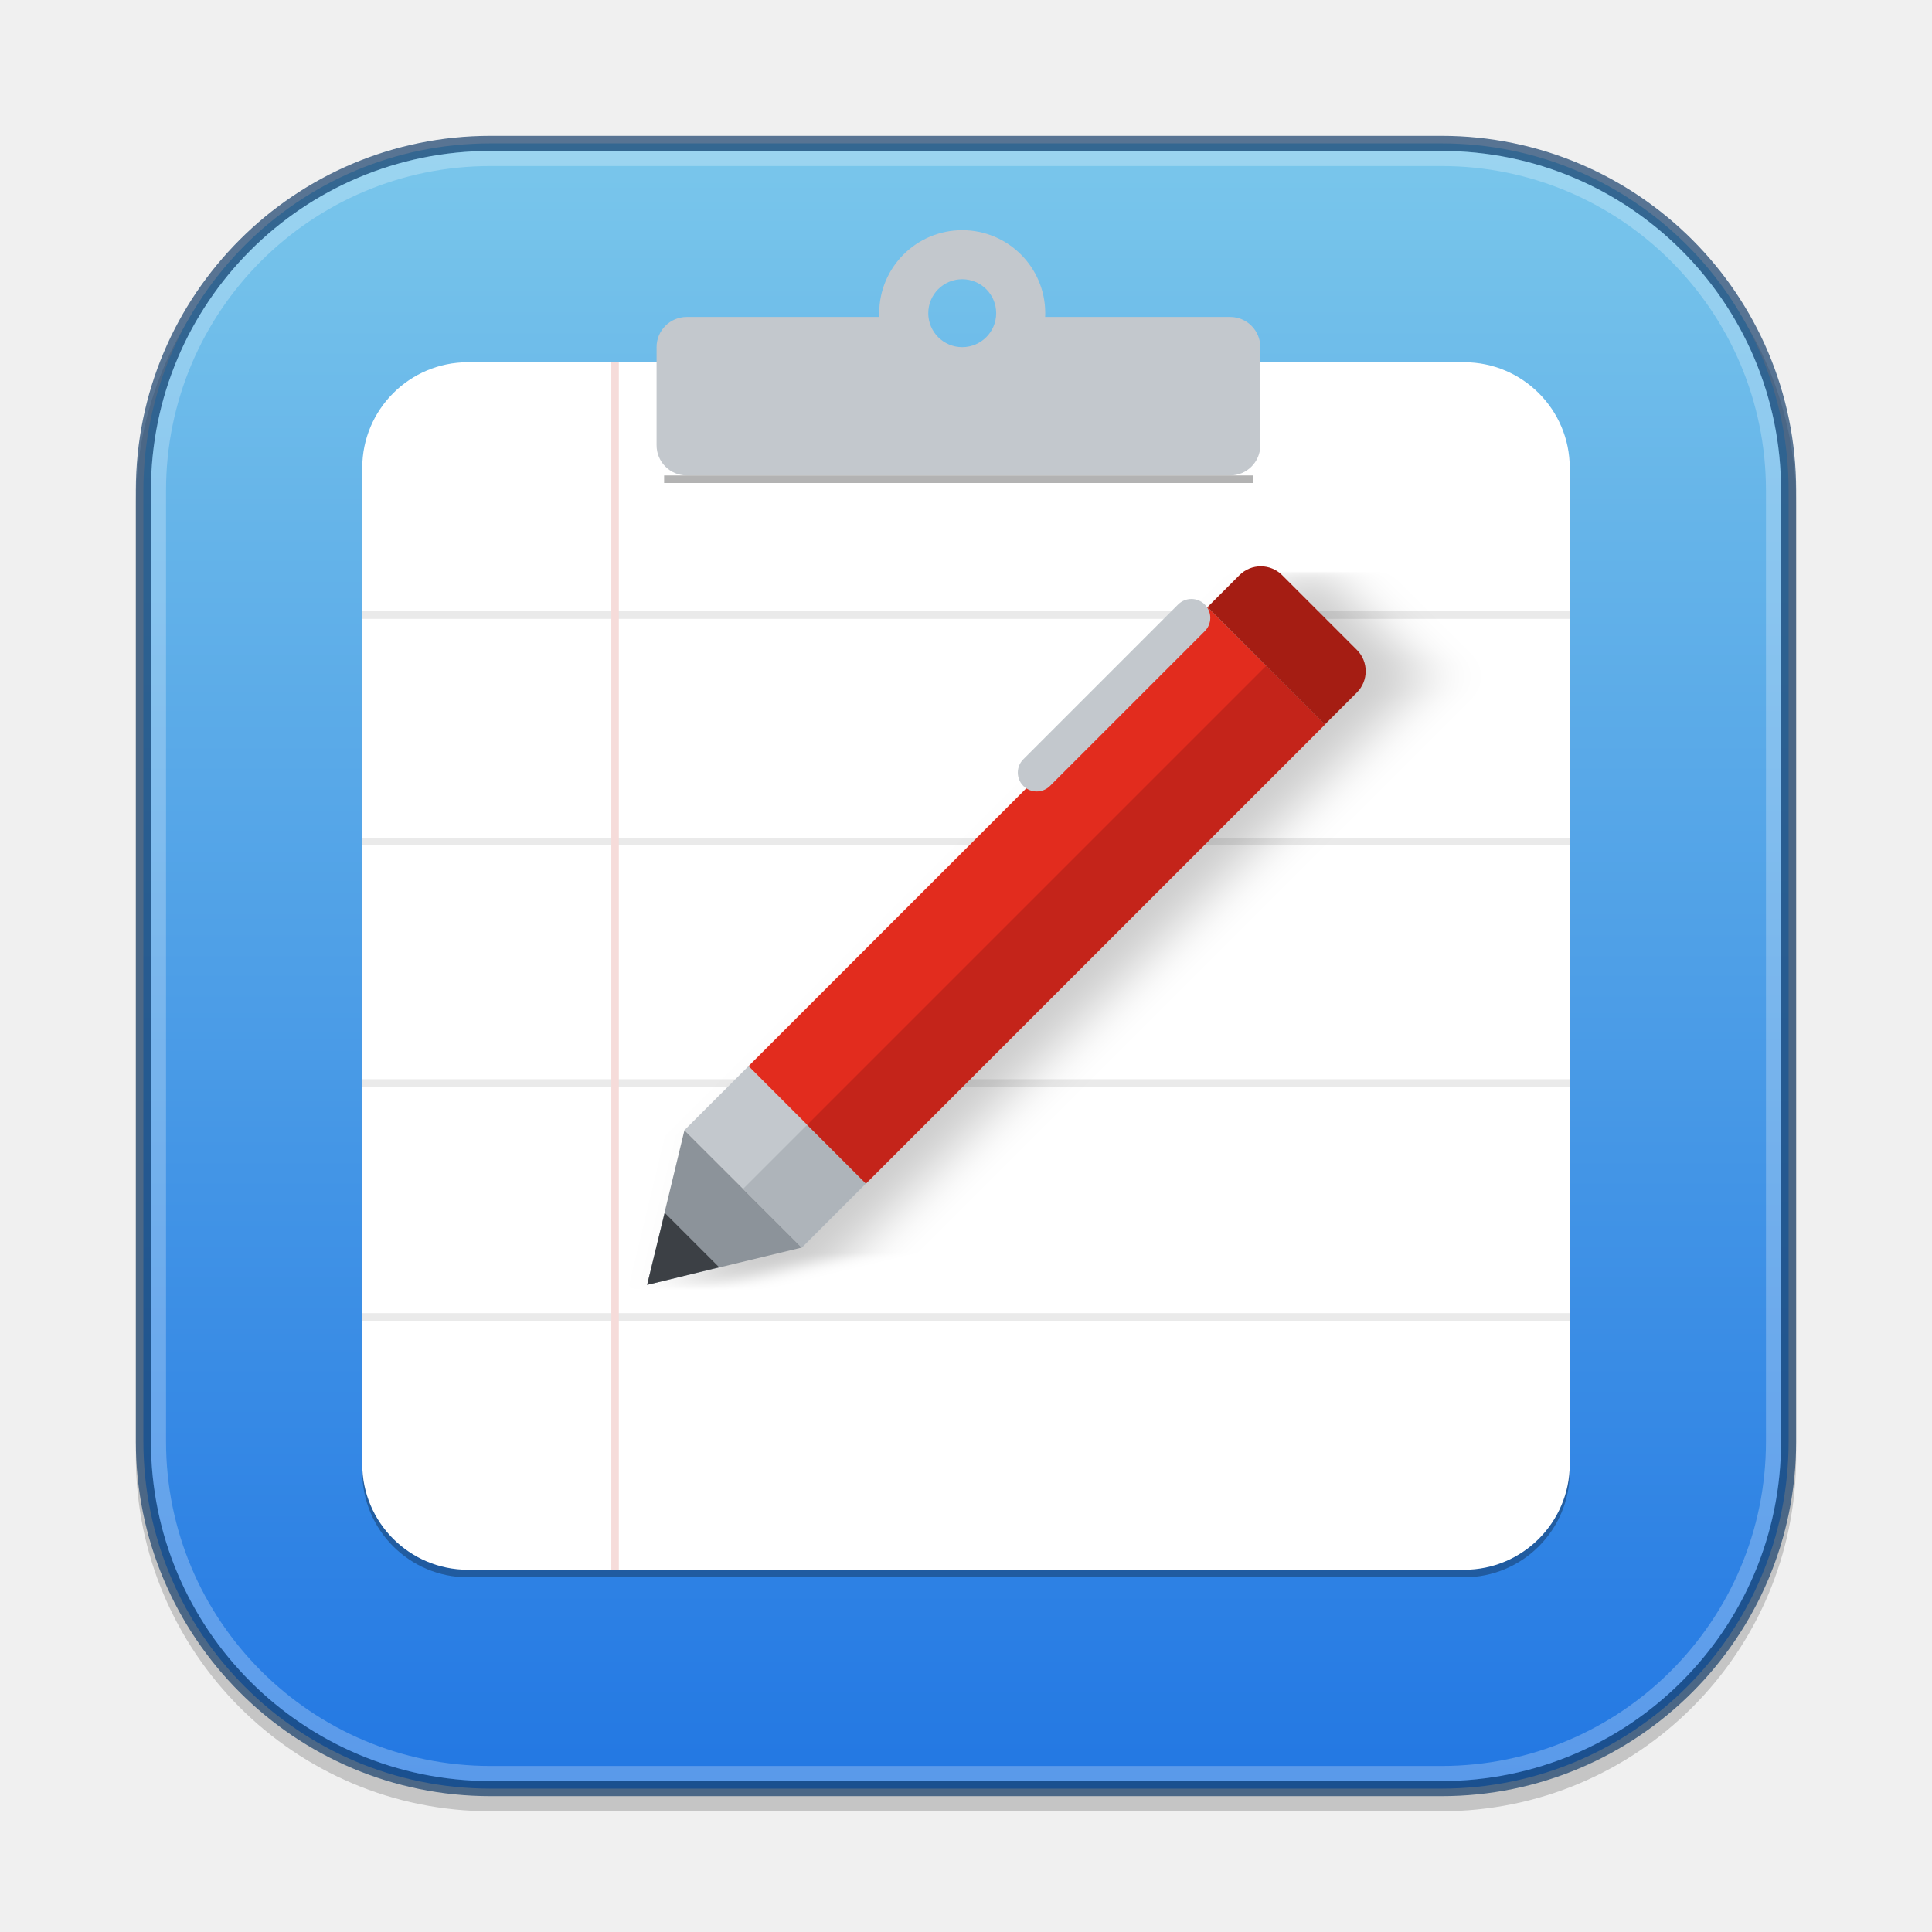
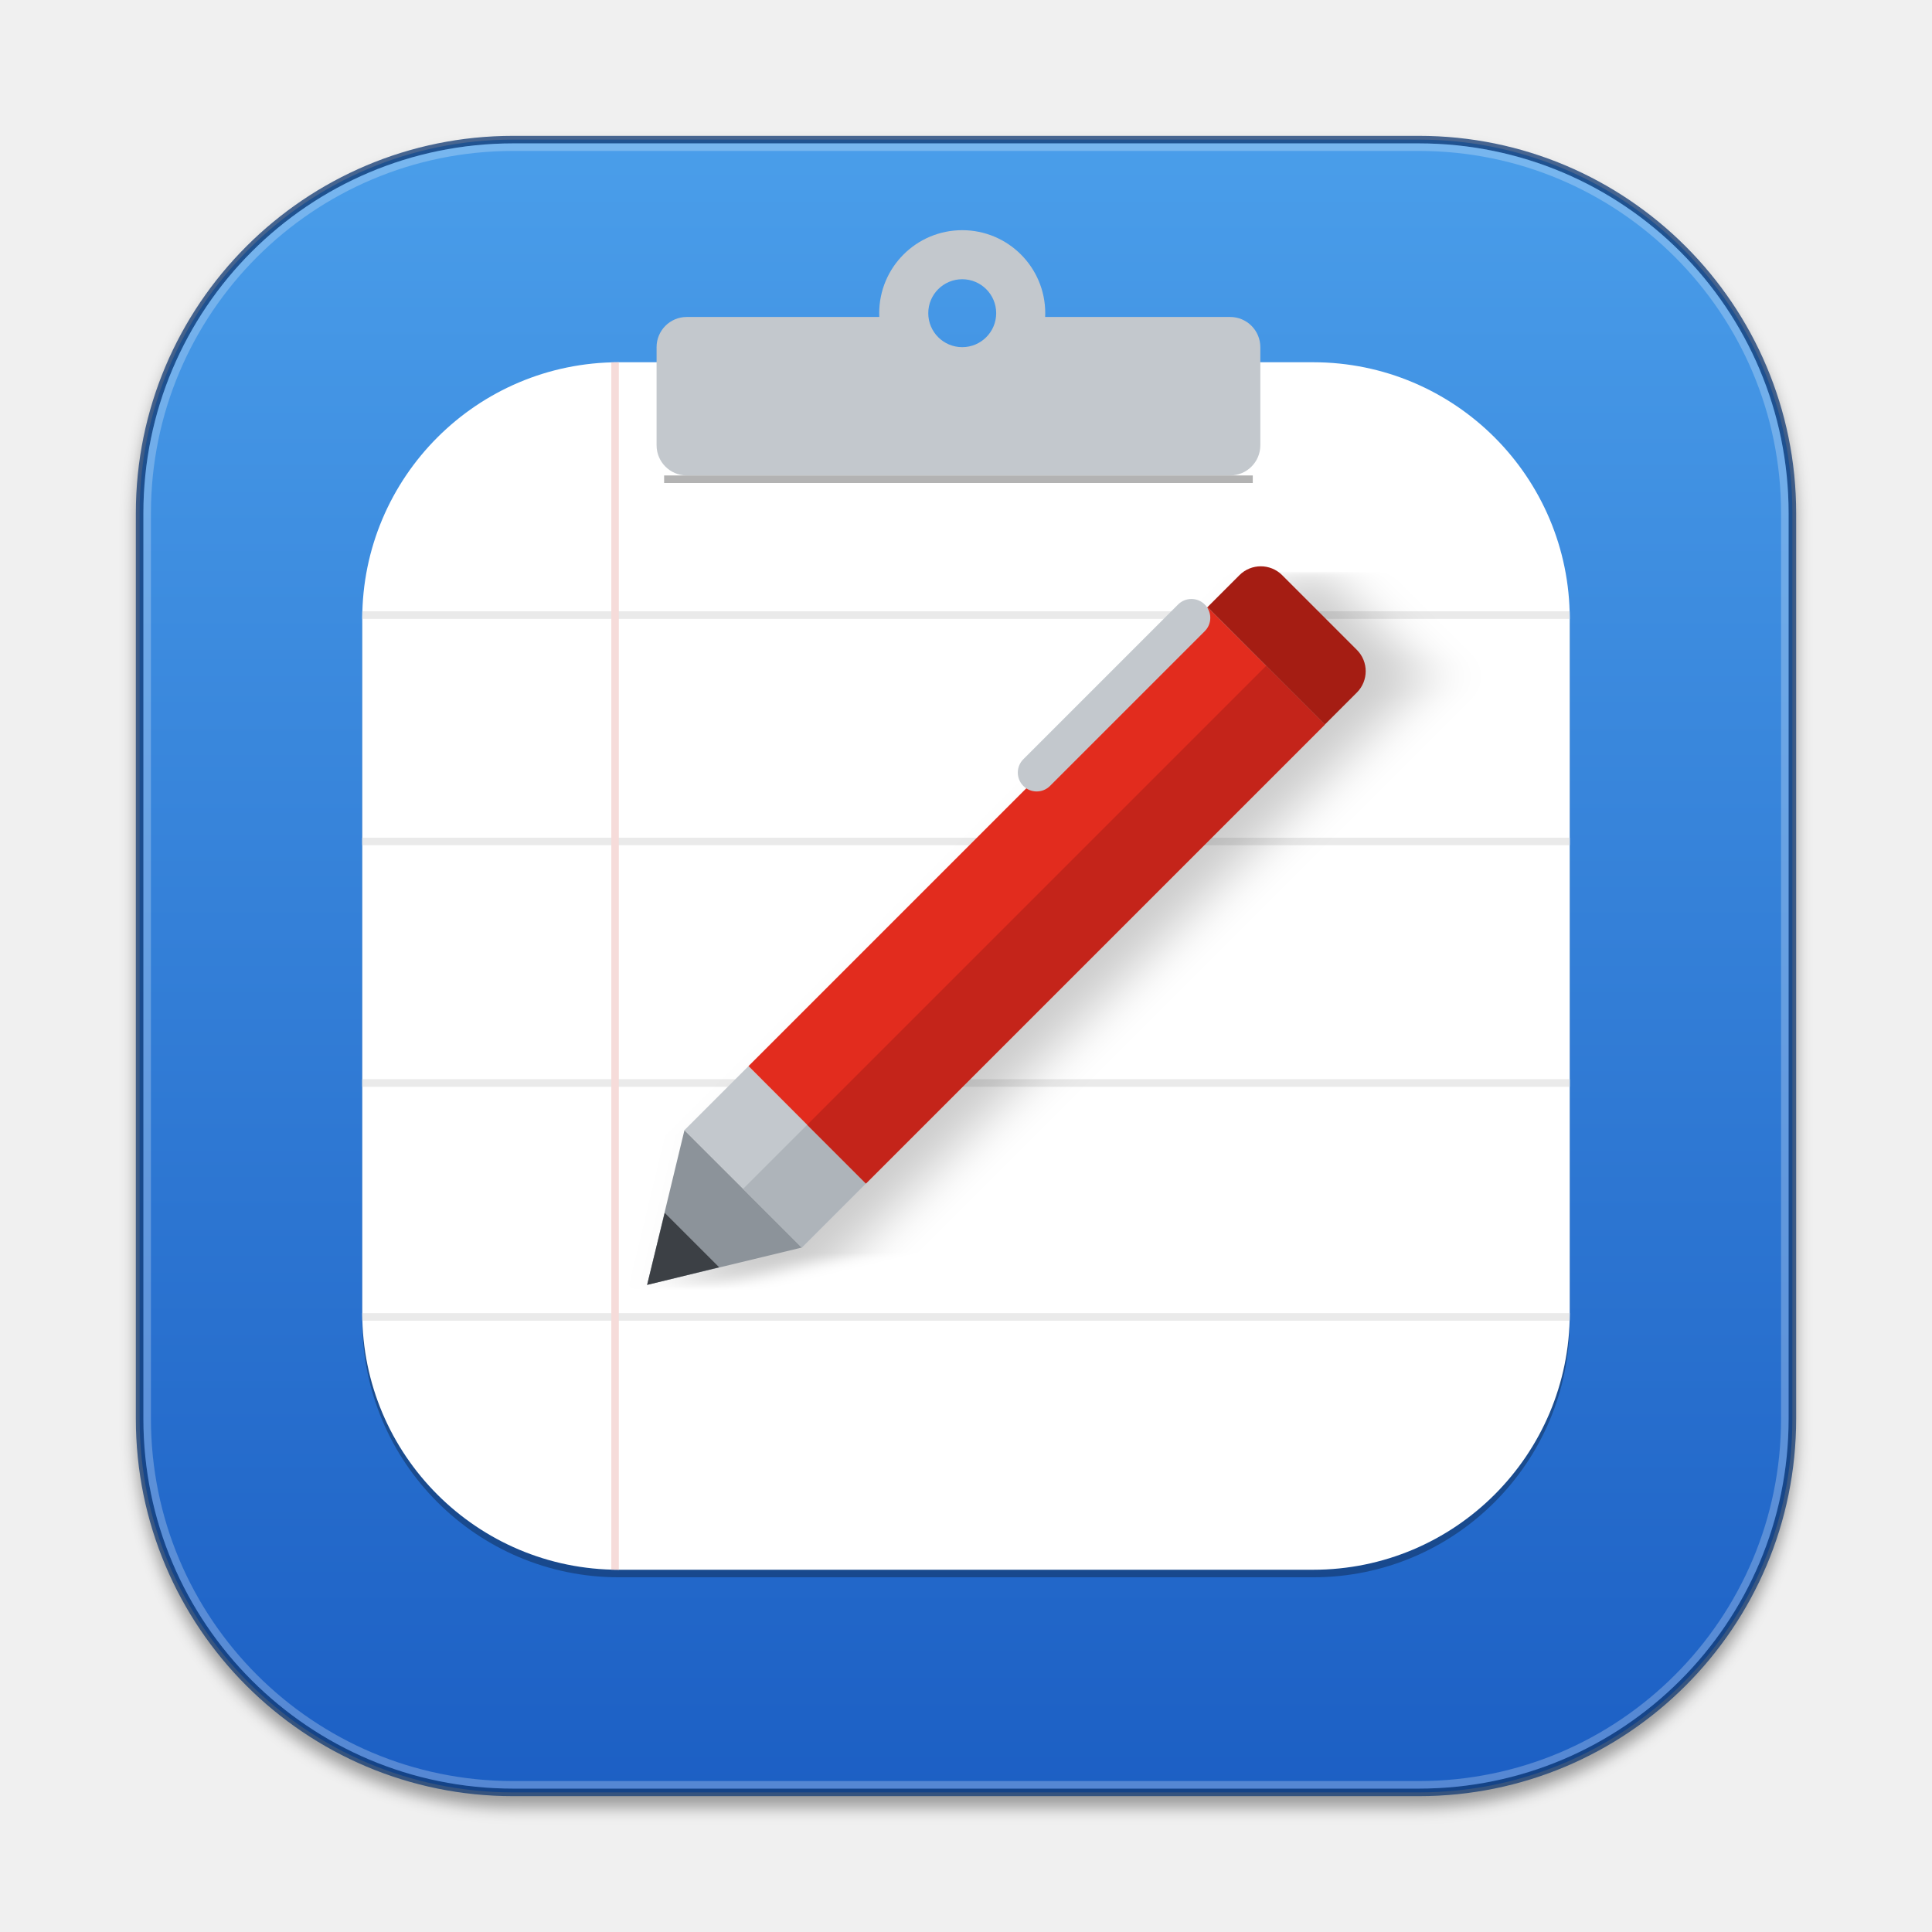
<svg xmlns="http://www.w3.org/2000/svg" width="256" height="256" viewBox="0 0 256 256">
  <defs>
    <linearGradient id="bg" x1="0" y1="18" x2="0" y2="238" gradientUnits="userSpaceOnUse">
-       <stop offset="0" stop-color="#7ac7eb" />
-       <stop offset="1" stop-color="#2277e3" />
+       <stop offset="0" stop-color="#4a9eea" />
+       <stop offset="1" stop-color="#1c5fc4" />
    </linearGradient>
    <clipPath id="paper">
-       <rect x="48" y="48" width="160" height="160" rx="14" />
+       <rect x="48" y="48" width="160" height="160" rx="34" />
    </clipPath>
    <mask id="ring" maskUnits="userSpaceOnUse" x="0" y="0" width="256" height="256">
      <rect width="256" height="256" fill="#fff" />
      <circle cx="127.5" cy="41.5" r="4.5" fill="#000" />
    </mask>
    <filter id="soft" x="-20%" y="-20%" width="140%" height="140%">
      <feGaussianBlur stdDeviation="3" />
    </filter>
+     <filter id="edge" x="-5%" y="-5%" width="110%" height="110%">
+       <feGaussianBlur stdDeviation="1" />
+     </filter>
  </defs>
-   <rect x="18" y="20" width="220" height="220" rx="47" fill="#000" fill-opacity=".18" />
-   <rect x="19" y="19" width="218" height="218" rx="46" fill="url(#bg)" stroke="#173f6b" stroke-opacity=".7" stroke-width="2" />
-   <rect x="21" y="21" width="214" height="214" rx="44" fill="none" stroke="#fff" stroke-opacity=".25" stroke-width="2" />
-   <rect x="48" y="49" width="160" height="160" rx="14" fill="#000" fill-opacity=".3" />
-   <rect x="48" y="48" width="160" height="160" rx="14" fill="#fff" />
+   <rect x="18" y="19.5" width="220" height="220" rx="50" fill="#000" fill-opacity=".35" filter="url(#edge)" />
+   <rect x="18.5" y="18.5" width="219" height="219" rx="49.5" fill="url(#bg)" stroke="#123a73" stroke-opacity=".75" />
+   <rect x="19.5" y="19.5" width="217" height="217" rx="48.5" fill="none" stroke="#fff" stroke-opacity=".25" />
+   <rect x="48" y="49" width="160" height="160" rx="34" fill="#000" fill-opacity=".3" />
+   <rect x="48" y="48" width="160" height="160" rx="34" fill="#fff" />
  <g clip-path="url(#paper)" stroke-width="1">
    <path d="M48 81.5h160M48 111.5h160M48 143.5h160M48 174.5h160" stroke="#eaeaea" />
    <path d="M81.5 48v160" stroke="#f6dcda" />
  </g>
  <g fill="#c3c8cd" mask="url(#ring)">
    <circle cx="127.5" cy="41.5" r="11" />
    <rect x="87" y="42" width="80" height="21" rx="4" />
  </g>
  <rect x="88" y="63" width="78" height="1" fill="#b3b3b3" />
  <g transform="translate(131 125) rotate(-45)">
    <g filter="url(#soft)" fill="#000" fill-opacity=".2" transform="translate(4 5)">
      <path d="M-64 0L-46-11H58a4 4 0 0 1 4 4V7a4 4 0 0 1-4 4H-46Z" />
    </g>
    <path d="M-46-11L-64 0L-46 11Z" fill="#8c939a" />
    <path d="M-55.6-5.1L-64 0L-55.6 5.1Z" fill="#3c4045" />
    <rect x="-46" y="-11" width="12" height="22" fill="#c3c8cd" />
    <rect x="-46" y="0" width="12" height="11" fill="#aeb4ba" />
    <path d="M-34-11H52V11H-34Z" fill="#e22c1e" />
    <path d="M-34 0H52V11H-34Z" fill="#c4241a" />
    <path d="M52-11h6a4 4 0 0 1 4 4V7a4 4 0 0 1-4 4h-6Z" fill="#a51d13" />
    <rect x="18" y="-14" width="34" height="5" rx="2.5" fill="#c3c8cd" />
  </g>
</svg>
